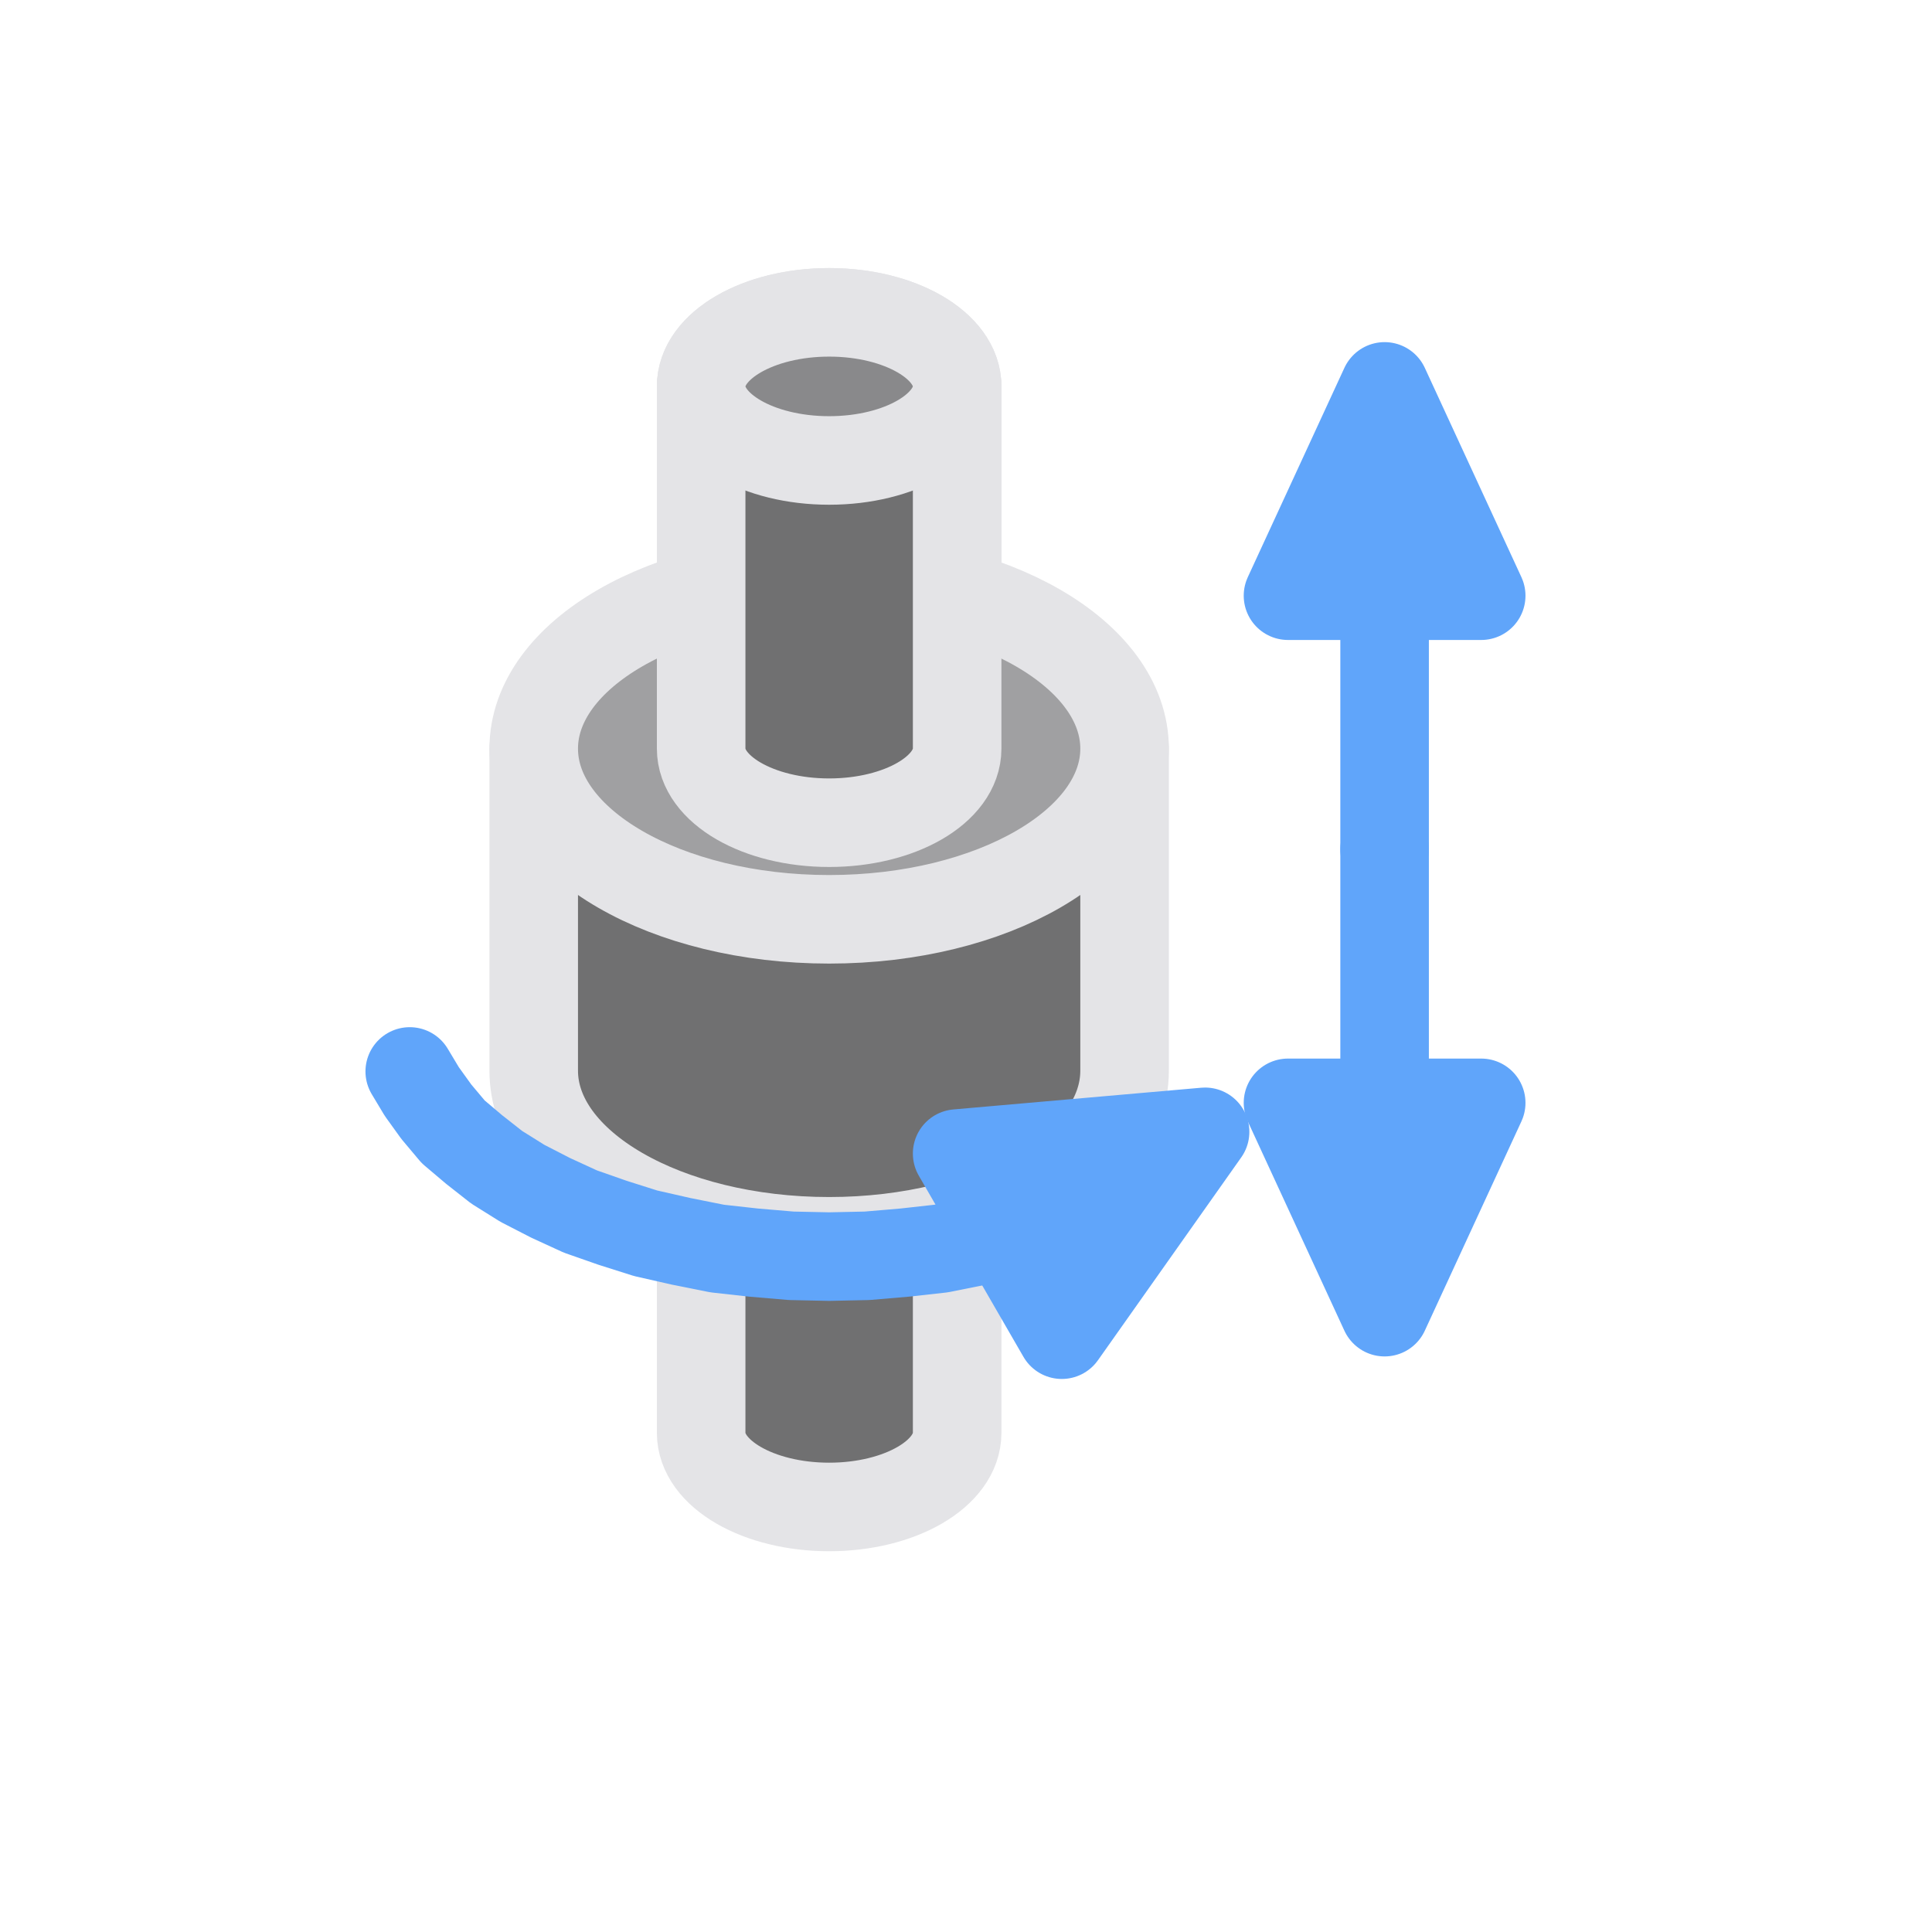
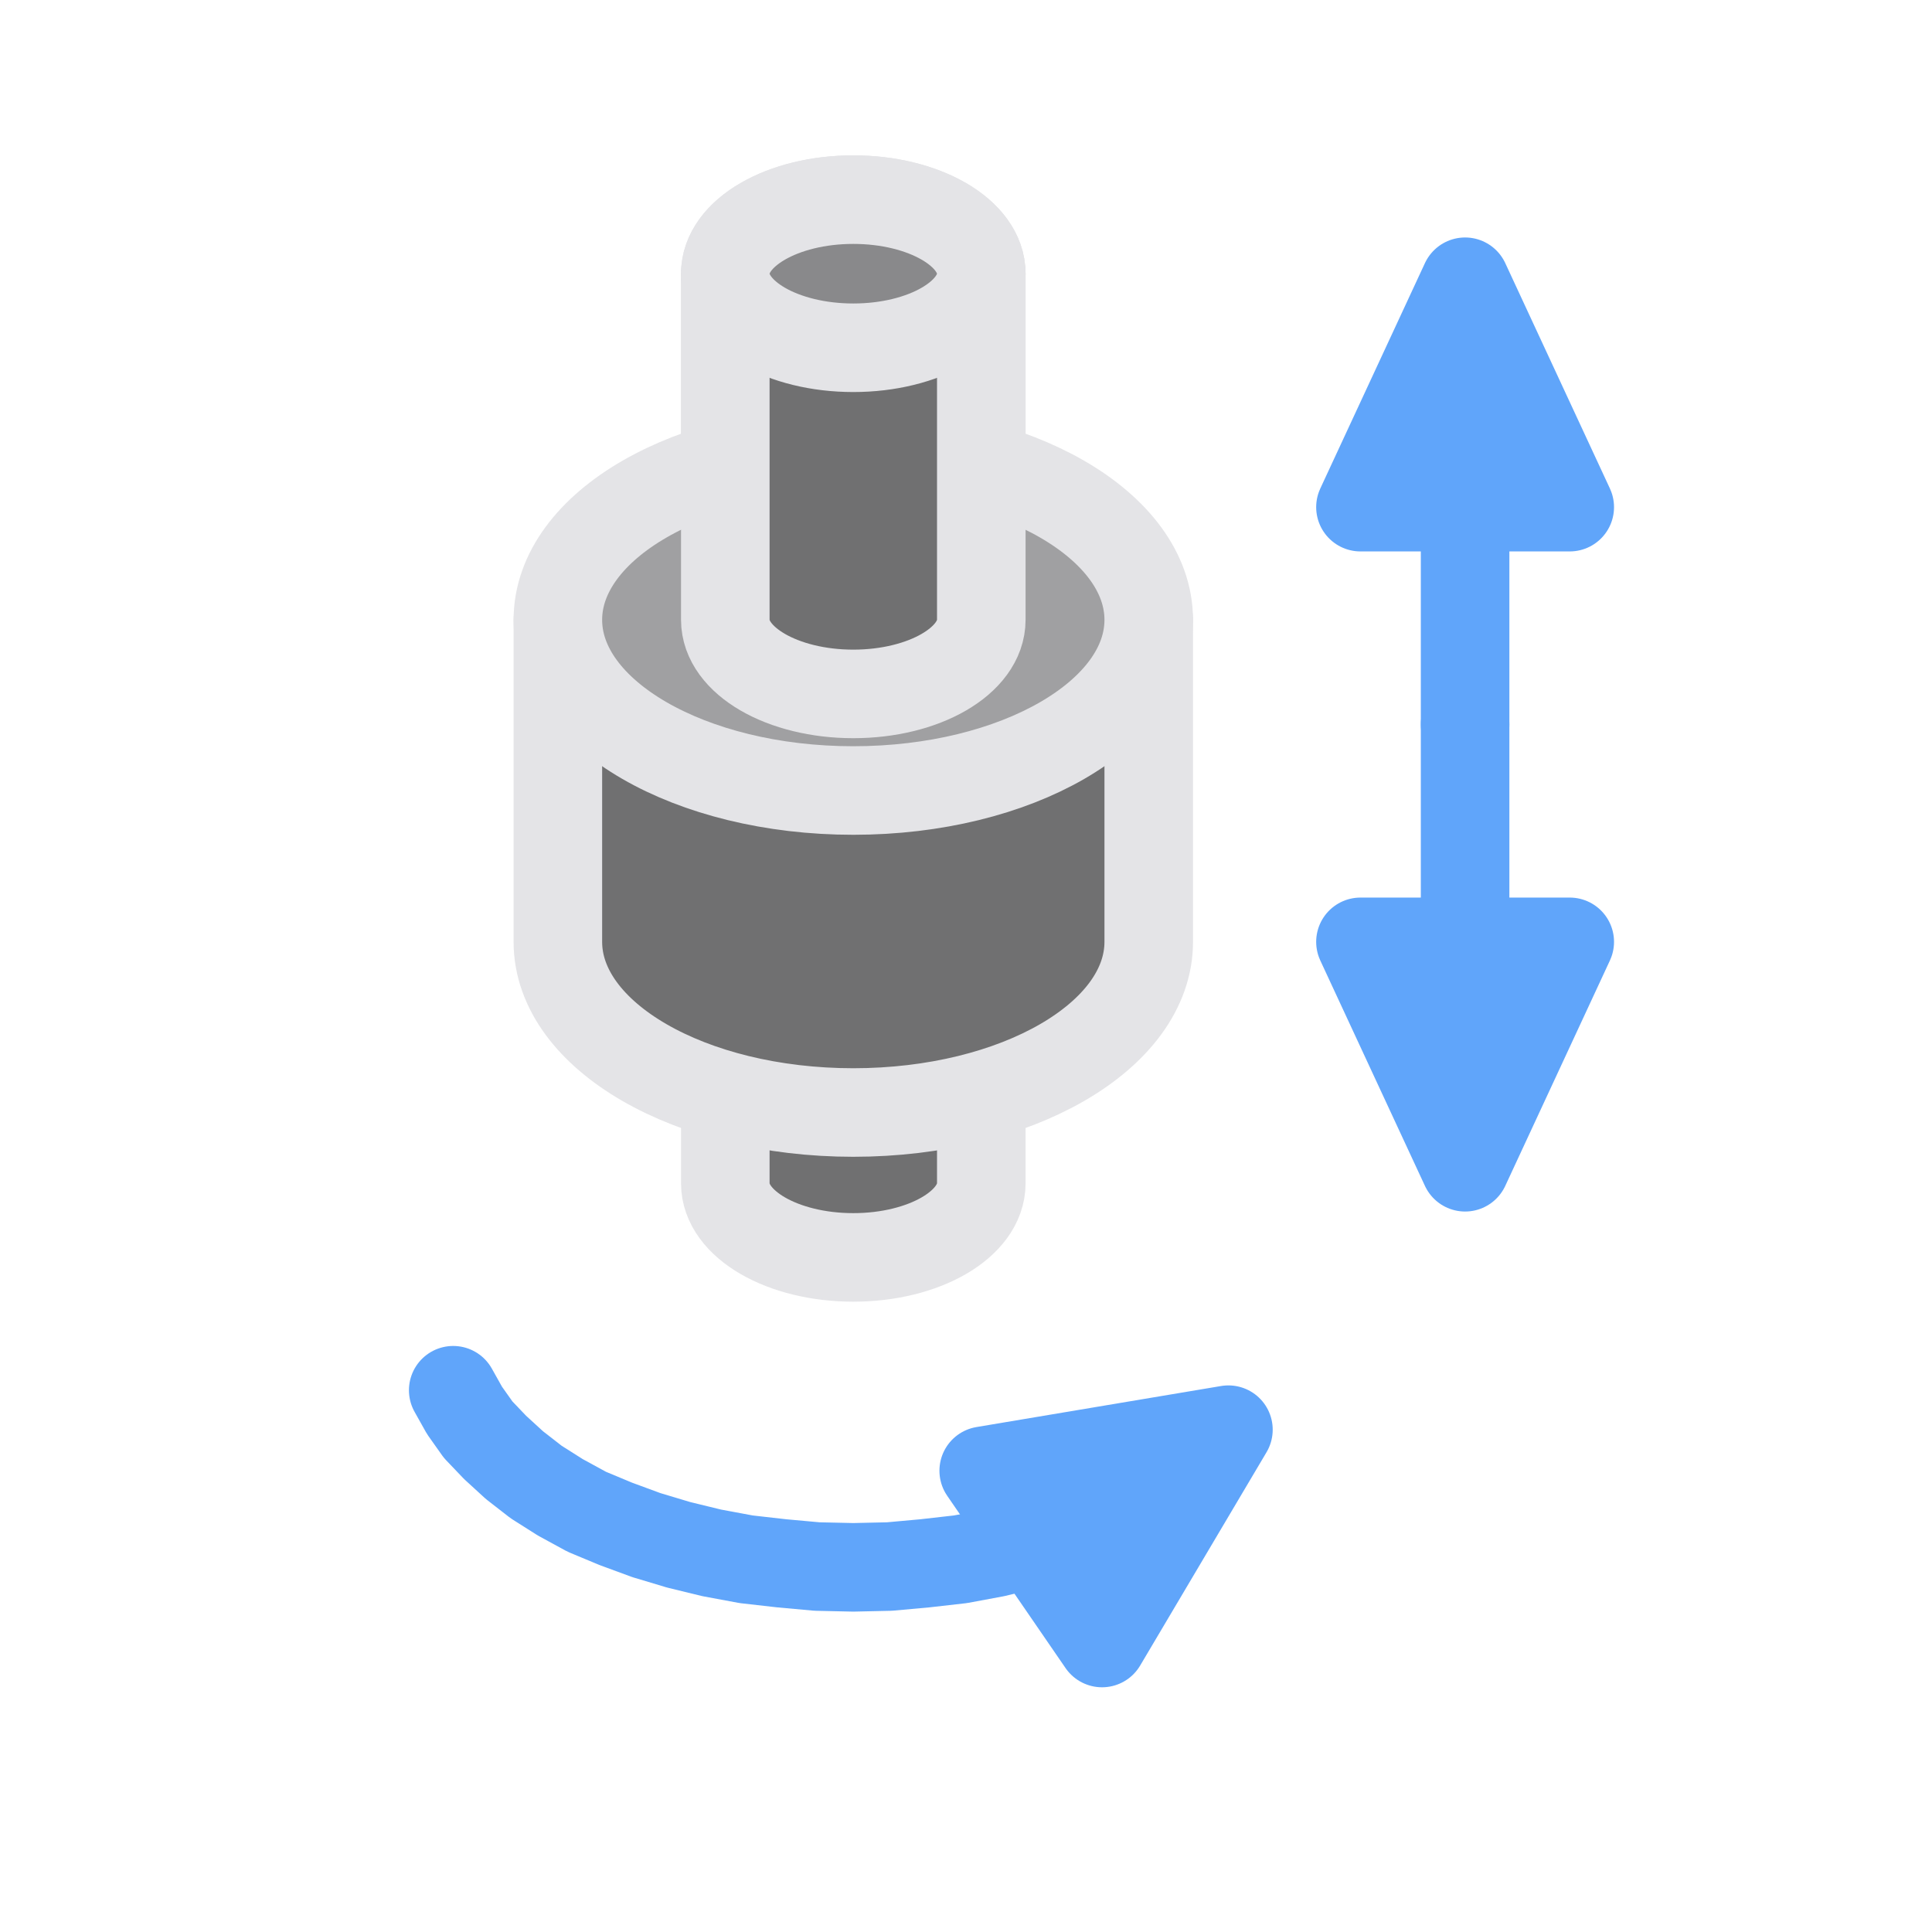
<svg xmlns="http://www.w3.org/2000/svg" viewBox="0 0 24 24" width="24" height="24" fill="none" stroke="#e4e4e7" stroke-width="1.1" stroke-linejoin="round" stroke-linecap="round">
-   <path d="M8.71 4.8 L8.71 17.8 A1.59 0.92 0 0 0 11.89 17.8 L11.89 4.8 Z" fill="#707071" />
-   <ellipse cx="10.3" cy="4.8" rx="1.59" ry="0.92" fill="#89898b" />
-   <path d="M6.63 9.3 L6.63 13.3 A3.67 2.12 0 0 0 13.97 13.3 L13.97 9.3 Z" fill="#707071" />
-   <ellipse cx="10.3" cy="9.3" rx="3.67" ry="2.12" fill="#a0a0a2" />
-   <path d="M8.71 4.8 L8.71 9.3 A1.59 0.92 0 0 0 11.89 9.3 L11.89 4.8 Z" fill="#707071" />
-   <ellipse cx="10.3" cy="4.8" rx="1.59" ry="0.92" fill="#89898b" />
-   <polyline points="5.09,13.31 5.24,13.56 5.42,13.81 5.63,14.06 5.89,14.28 6.17,14.5 6.49,14.7 6.84,14.88 7.21,15.05 7.61,15.19 8.02,15.32 8.46,15.42 8.91,15.51 9.36,15.56 9.83,15.6 10.3,15.61 10.77,15.6 11.24,15.56 11.69,15.51 12.14,15.42 12.58,15.32 12.99,15.19" stroke="#60a5fa" />
-   <polygon points="14.97,14.06 13.19,16.58 11.89,14.33" fill="#60a5fa" stroke="#60a5fa" />
-   <line x1="17.2" y1="10.55" x2="17.2" y2="14.22" stroke="#60a5fa" />
-   <polygon points="17.2,16.3 16,13.7 18.4,13.7" fill="#60a5fa" stroke="#60a5fa" />
-   <line x1="17.2" y1="10.55" x2="17.2" y2="6.88" stroke="#60a5fa" />
-   <polygon points="17.2,4.8 18.4,7.4 16,7.4" fill="#60a5fa" stroke="#60a5fa" />
+   <path d="M9.01 3.4 L9.01 14.7 A1.59 0.92 0 0 0 12.19 14.7 L12.19 3.4 Z" fill="#707071" />
+   <ellipse cx="10.6" cy="3.4" rx="1.59" ry="0.92" fill="#89898b" />
+   <path d="M6.93 7.7 L6.93 11.7 A3.67 2.12 0 0 0 14.27 11.7 L14.27 7.7 Z" fill="#707071" />
+   <ellipse cx="10.6" cy="7.7" rx="3.67" ry="2.12" fill="#a0a0a2" />
+   <path d="M9.01 3.4 L9.01 7.7 A1.59 0.92 0 0 0 12.19 7.7 L12.19 3.4 Z" fill="#707071" />
+   <ellipse cx="10.6" cy="3.4" rx="1.59" ry="0.92" fill="#89898b" />
+   <polyline points="5.63,17.27 5.77,17.52 5.94,17.76 6.15,17.98 6.39,18.2 6.66,18.41 6.96,18.6 7.29,18.78 7.65,18.93 8.03,19.07 8.43,19.19 8.84,19.29 9.27,19.37 9.71,19.42 10.15,19.46 10.6,19.47 11.05,19.46 11.49,19.42 11.93,19.37 12.36,19.29 12.77,19.19 13.17,19.07 13.55,18.93" stroke="#60a5fa" />
+   <polygon points="15.26,17.76 13.69,20.41 12.22,18.27" fill="#60a5fa" stroke="#60a5fa" />
+   <line x1="18.2" y1="9" x2="18.2" y2="12.26" stroke="#60a5fa" />
+   <polygon points="18.2,14.5 16.9,11.7 19.5,11.7" fill="#60a5fa" stroke="#60a5fa" />
+   <line x1="18.2" y1="9" x2="18.2" y2="5.74" stroke="#60a5fa" />
+   <polygon points="18.2,3.5 19.5,6.3 16.9,6.3" fill="#60a5fa" stroke="#60a5fa" />
</svg>
